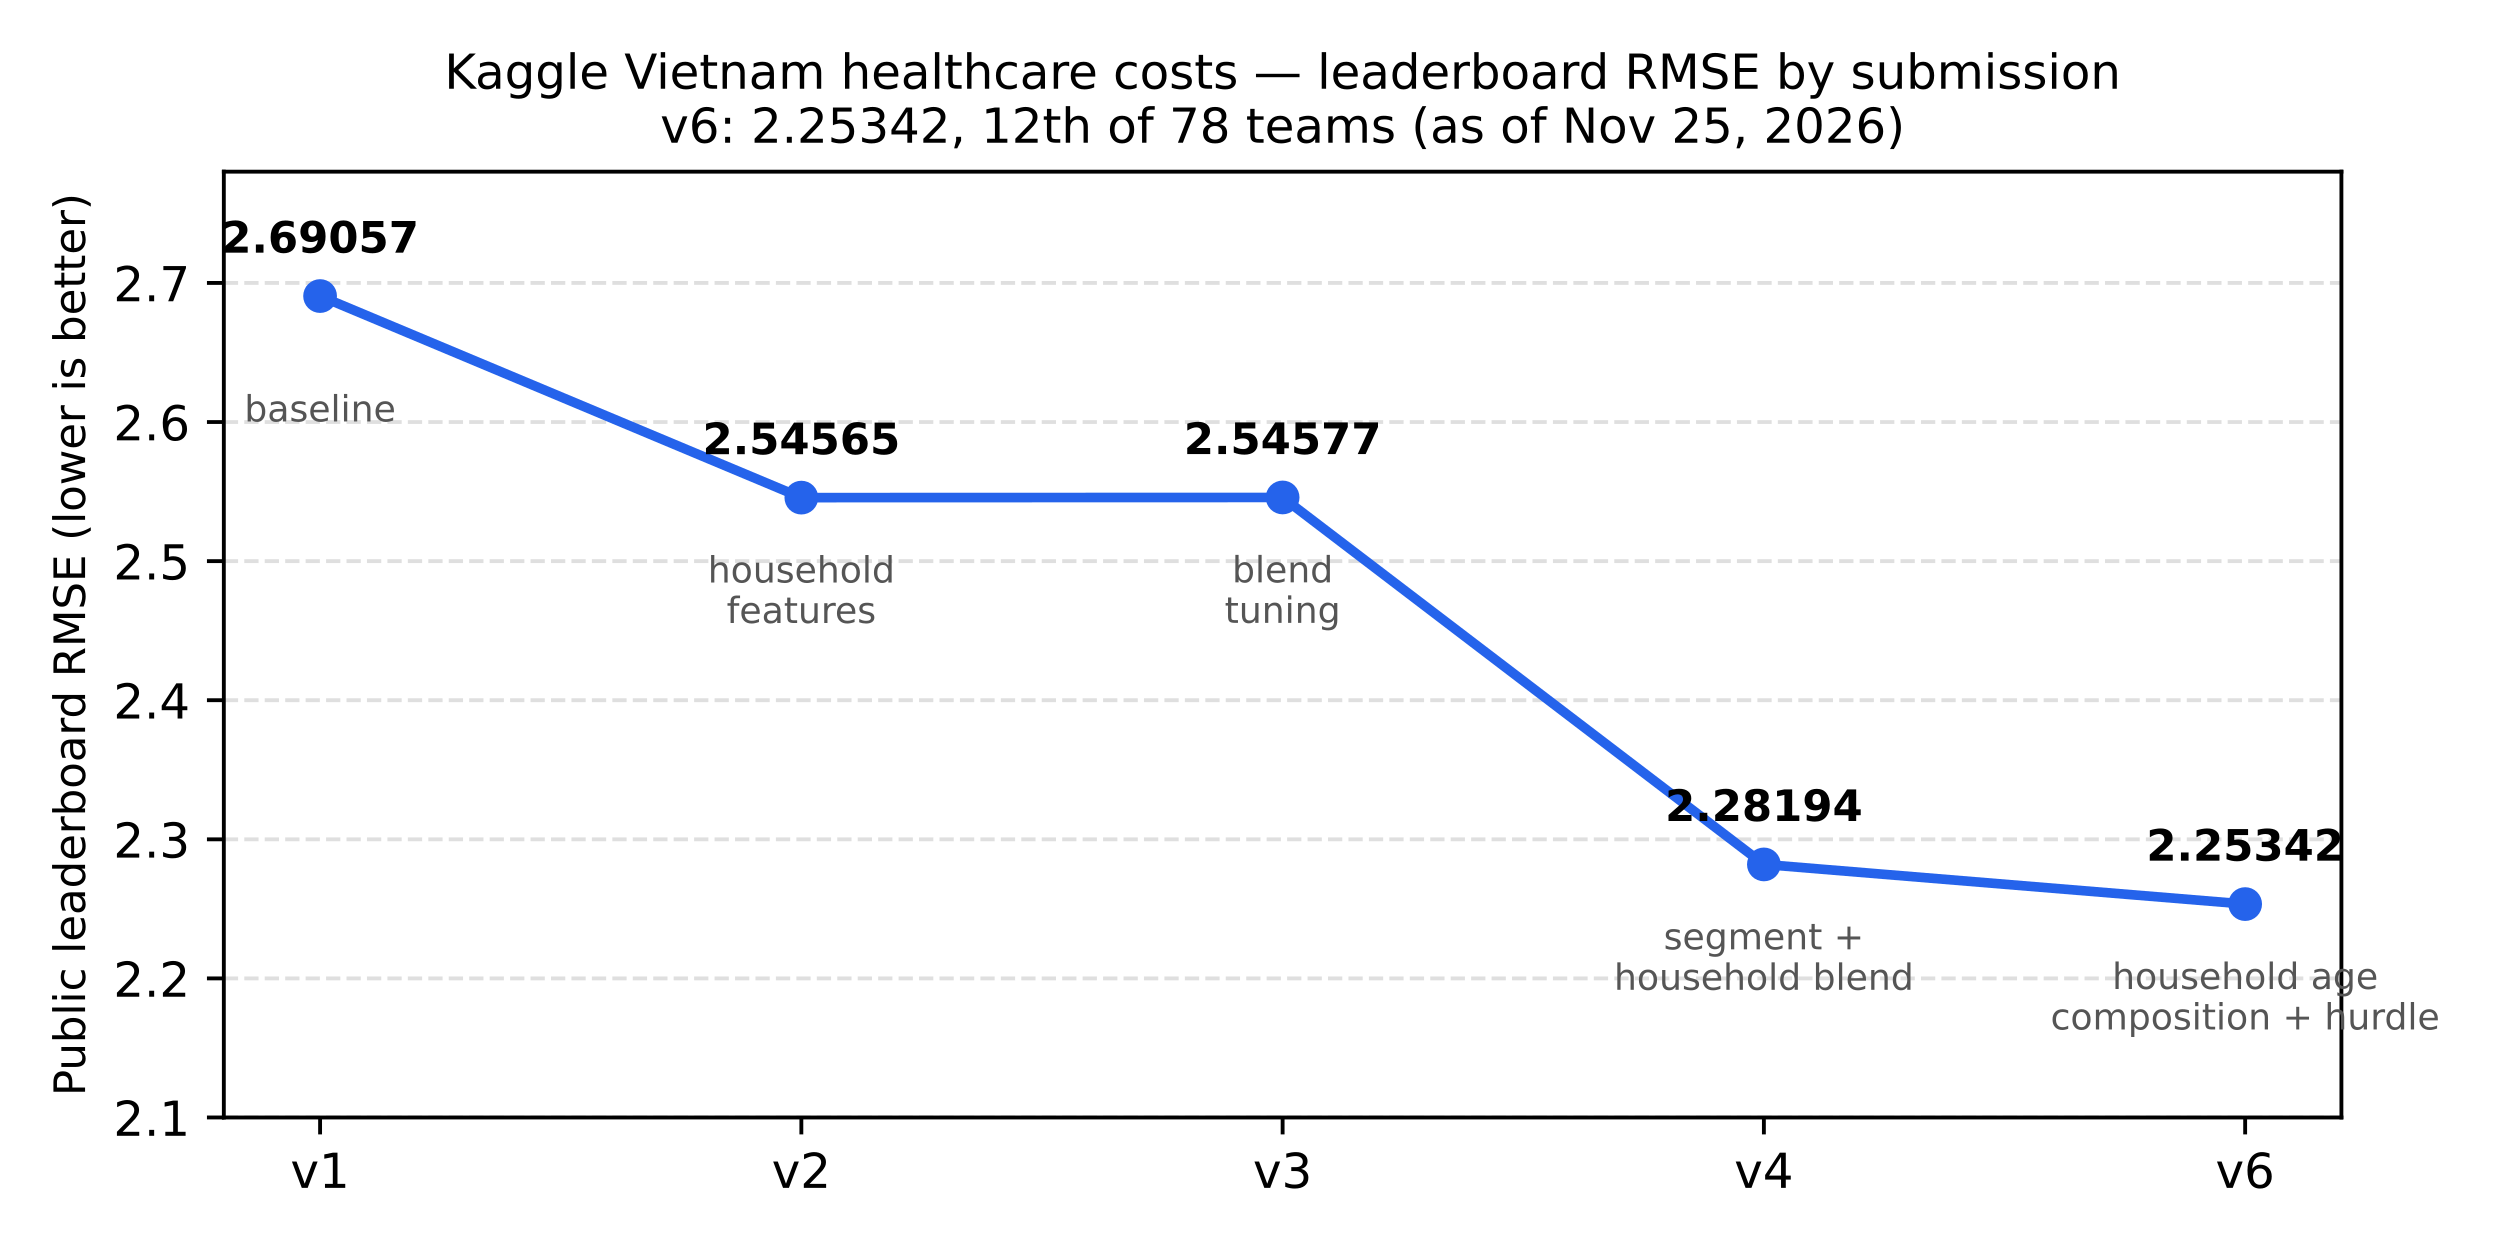
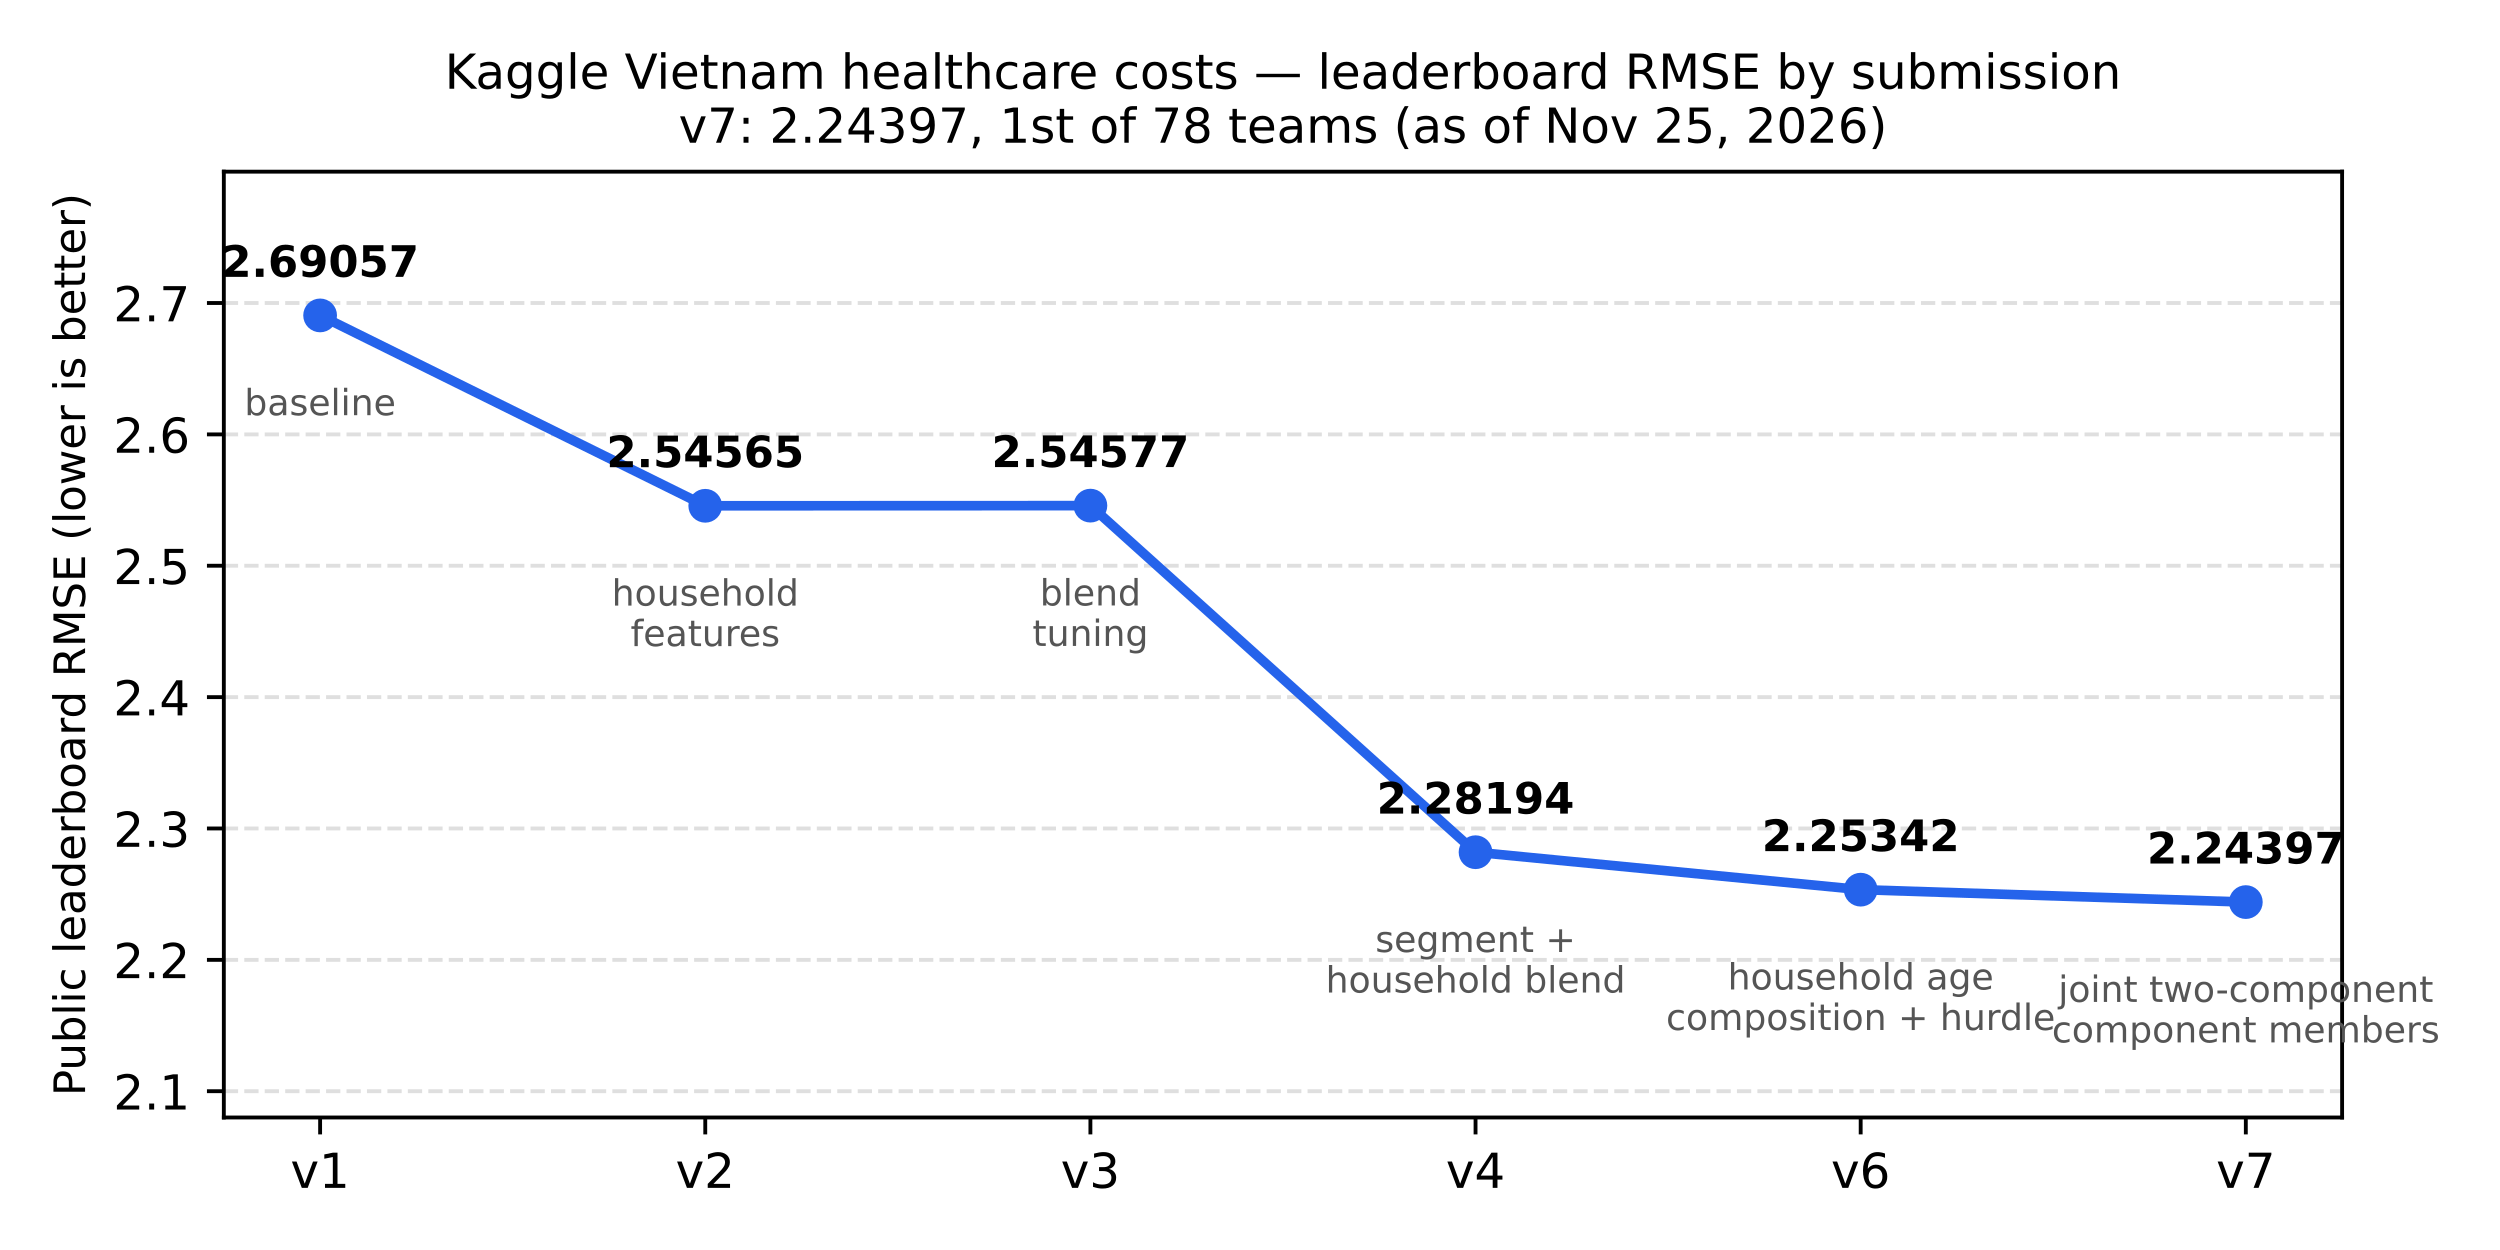
<svg xmlns="http://www.w3.org/2000/svg" xmlns:xlink="http://www.w3.org/1999/xlink" width="518.4pt" height="259.2pt" viewBox="0 0 518.4 259.2" version="1.1">
  <defs>
    <style type="text/css">*{stroke-linejoin: round; stroke-linecap: butt}</style>
  </defs>
  <g id="figure_1">
    <g id="patch_1">
      <path d="M 0 259.2  L 518.4 259.2  L 518.4 0  L 0 0  z " style="fill: #ffffff" />
    </g>
    <g id="axes_1">
      <g id="patch_2">
-         <path d="M 46.413 231.722  L 485.514 231.722  L 485.514 35.596  L 46.413 35.596  z " style="fill: #ffffff" />
+         <path d="M 46.413 231.722  L 485.659 231.722  L 485.659 35.596  L 46.413 35.596  z " style="fill: #ffffff" />
      </g>
      <g id="matplotlib.axis_1">
        <g id="xtick_1">
          <g id="line2d_1">
            <defs>
-               <path id="ma51d90de8d" d="M 0 0  L 0 3.5  " style="stroke: #000000; stroke-width: 0.8" />
+               <path id="m11403d16fb" d="M 0 0  L 0 3.5  " style="stroke: #000000; stroke-width: 0.8" />
            </defs>
            <g>
-               <use xlink:href="#ma51d90de8d" x="66.373" y="231.722" style="stroke: #000000; stroke-width: 0.8" />
+               <use xlink:href="#m11403d16fb" x="66.379" y="231.722" style="stroke: #000000; stroke-width: 0.8" />
            </g>
          </g>
          <g id="text_1">
-             <text style="font: 10px 'DejaVu Sans', 'Bitstream Vera Sans', 'Computer Modern Sans Serif', 'Lucida Grande', 'Verdana', 'Geneva', 'Lucid', 'Arial', 'Helvetica', 'Avant Garde', sans-serif; text-anchor: middle" x="66.373" y="246.32" transform="rotate(-0 66.37256 246.3203)">v1</text>
+             <text style="font: 10px 'DejaVu Sans', 'Bitstream Vera Sans', 'Computer Modern Sans Serif', 'Lucida Grande', 'Verdana', 'Geneva', 'Lucid', 'Arial', 'Helvetica', 'Avant Garde', sans-serif; text-anchor: middle" x="66.379" y="246.32" transform="rotate(-0 66.37914 246.3203)">v1</text>
          </g>
        </g>
        <g id="xtick_2">
          <g id="line2d_2">
            <g>
-               <use xlink:href="#ma51d90de8d" x="166.168" y="231.722" style="stroke: #000000; stroke-width: 0.8" />
+               <use xlink:href="#m11403d16fb" x="146.242" y="231.722" style="stroke: #000000; stroke-width: 0.8" />
            </g>
          </g>
          <g id="text_2">
-             <text style="font: 10px 'DejaVu Sans', 'Bitstream Vera Sans', 'Computer Modern Sans Serif', 'Lucida Grande', 'Verdana', 'Geneva', 'Lucid', 'Arial', 'Helvetica', 'Avant Garde', sans-serif; text-anchor: middle" x="166.168" y="246.32" transform="rotate(-0 166.1682 246.3203)">v2</text>
+             <text style="font: 10px 'DejaVu Sans', 'Bitstream Vera Sans', 'Computer Modern Sans Serif', 'Lucida Grande', 'Verdana', 'Geneva', 'Lucid', 'Arial', 'Helvetica', 'Avant Garde', sans-serif; text-anchor: middle" x="146.242" y="246.32" transform="rotate(-0 146.2419 246.3203)">v2</text>
          </g>
        </g>
        <g id="xtick_3">
          <g id="line2d_3">
            <g>
-               <use xlink:href="#ma51d90de8d" x="265.964" y="231.722" style="stroke: #000000; stroke-width: 0.8" />
+               <use xlink:href="#m11403d16fb" x="226.105" y="231.722" style="stroke: #000000; stroke-width: 0.8" />
            </g>
          </g>
          <g id="text_3">
-             <text style="font: 10px 'DejaVu Sans', 'Bitstream Vera Sans', 'Computer Modern Sans Serif', 'Lucida Grande', 'Verdana', 'Geneva', 'Lucid', 'Arial', 'Helvetica', 'Avant Garde', sans-serif; text-anchor: middle" x="265.964" y="246.32" transform="rotate(-0 265.9638 246.3203)">v3</text>
+             <text style="font: 10px 'DejaVu Sans', 'Bitstream Vera Sans', 'Computer Modern Sans Serif', 'Lucida Grande', 'Verdana', 'Geneva', 'Lucid', 'Arial', 'Helvetica', 'Avant Garde', sans-serif; text-anchor: middle" x="226.105" y="246.32" transform="rotate(-0 226.1048 246.3203)">v3</text>
          </g>
        </g>
        <g id="xtick_4">
          <g id="line2d_4">
            <g>
-               <use xlink:href="#ma51d90de8d" x="365.759" y="231.722" style="stroke: #000000; stroke-width: 0.8" />
+               <use xlink:href="#m11403d16fb" x="305.968" y="231.722" style="stroke: #000000; stroke-width: 0.8" />
            </g>
          </g>
          <g id="text_4">
-             <text style="font: 10px 'DejaVu Sans', 'Bitstream Vera Sans', 'Computer Modern Sans Serif', 'Lucida Grande', 'Verdana', 'Geneva', 'Lucid', 'Arial', 'Helvetica', 'Avant Garde', sans-serif; text-anchor: middle" x="365.759" y="246.32" transform="rotate(-0 365.7594 246.3203)">v4</text>
+             <text style="font: 10px 'DejaVu Sans', 'Bitstream Vera Sans', 'Computer Modern Sans Serif', 'Lucida Grande', 'Verdana', 'Geneva', 'Lucid', 'Arial', 'Helvetica', 'Avant Garde', sans-serif; text-anchor: middle" x="305.968" y="246.32" transform="rotate(-0 305.9676 246.3203)">v4</text>
          </g>
        </g>
        <g id="xtick_5">
          <g id="line2d_5">
            <g>
-               <use xlink:href="#ma51d90de8d" x="465.555" y="231.722" style="stroke: #000000; stroke-width: 0.8" />
+               <use xlink:href="#m11403d16fb" x="385.83" y="231.722" style="stroke: #000000; stroke-width: 0.8" />
            </g>
          </g>
          <g id="text_5">
-             <text style="font: 10px 'DejaVu Sans', 'Bitstream Vera Sans', 'Computer Modern Sans Serif', 'Lucida Grande', 'Verdana', 'Geneva', 'Lucid', 'Arial', 'Helvetica', 'Avant Garde', sans-serif; text-anchor: middle" x="465.555" y="246.32" transform="rotate(-0 465.555 246.3203)">v6</text>
+             <text style="font: 10px 'DejaVu Sans', 'Bitstream Vera Sans', 'Computer Modern Sans Serif', 'Lucida Grande', 'Verdana', 'Geneva', 'Lucid', 'Arial', 'Helvetica', 'Avant Garde', sans-serif; text-anchor: middle" x="385.83" y="246.32" transform="rotate(-0 385.8304 246.3203)">v6</text>
+           </g>
+         </g>
+         <g id="xtick_6">
+           <g id="line2d_6">
+             <g>
+               <use xlink:href="#m11403d16fb" x="465.693" y="231.722" style="stroke: #000000; stroke-width: 0.8" />
+             </g>
+           </g>
+           <g id="text_6">
+             <text style="font: 10px 'DejaVu Sans', 'Bitstream Vera Sans', 'Computer Modern Sans Serif', 'Lucida Grande', 'Verdana', 'Geneva', 'Lucid', 'Arial', 'Helvetica', 'Avant Garde', sans-serif; text-anchor: middle" x="465.693" y="246.32" transform="rotate(-0 465.6932 246.3203)">v7</text>
          </g>
        </g>
      </g>
      <g id="matplotlib.axis_2">
        <g id="ytick_1">
-           <g id="line2d_6">
-             <path d="M 46.413 231.722  L 485.514 231.722  " clip-path="url(#pfcbd9072e4)" style="fill: none; stroke-dasharray: 2.96,1.28; stroke-dashoffset: 0; stroke: #b0b0b0; stroke-opacity: 0.4; stroke-width: 0.8" />
-           </g>
          <g id="line2d_7">
+             <path d="M 46.413 226.274  L 485.659 226.274  " clip-path="url(#p39f9c81899)" style="fill: none; stroke-dasharray: 2.96,1.28; stroke-dashoffset: 0; stroke: #b0b0b0; stroke-opacity: 0.4; stroke-width: 0.8" />
+           </g>
+           <g id="line2d_8">
            <defs>
-               <path id="m46ed106a29" d="M 0 0  L -3.5 0  " style="stroke: #000000; stroke-width: 0.8" />
+               <path id="m8519c2240b" d="M 0 0  L -3.5 0  " style="stroke: #000000; stroke-width: 0.8" />
            </defs>
            <g>
-               <use xlink:href="#m46ed106a29" x="46.413" y="231.722" style="stroke: #000000; stroke-width: 0.8" />
-             </g>
-           </g>
-           <g id="text_6">
-             <text style="font: 10px 'DejaVu Sans', 'Bitstream Vera Sans', 'Computer Modern Sans Serif', 'Lucida Grande', 'Verdana', 'Geneva', 'Lucid', 'Arial', 'Helvetica', 'Avant Garde', sans-serif; text-anchor: end" x="39.413" y="235.521" transform="rotate(-0 39.41344 235.5211)">2.1</text>
+               <use xlink:href="#m8519c2240b" x="46.413" y="226.274" style="stroke: #000000; stroke-width: 0.8" />
+             </g>
+           </g>
+           <g id="text_7">
+             <text style="font: 10px 'DejaVu Sans', 'Bitstream Vera Sans', 'Computer Modern Sans Serif', 'Lucida Grande', 'Verdana', 'Geneva', 'Lucid', 'Arial', 'Helvetica', 'Avant Garde', sans-serif; text-anchor: end" x="39.413" y="230.073" transform="rotate(-0 39.41344 230.0732)">2.1</text>
          </g>
        </g>
        <g id="ytick_2">
-           <g id="line2d_8">
-             <path d="M 46.413 202.88  L 485.514 202.88  " clip-path="url(#pfcbd9072e4)" style="fill: none; stroke-dasharray: 2.96,1.28; stroke-dashoffset: 0; stroke: #b0b0b0; stroke-opacity: 0.4; stroke-width: 0.8" />
-           </g>
          <g id="line2d_9">
-             <g>
-               <use xlink:href="#m46ed106a29" x="46.413" y="202.88" style="stroke: #000000; stroke-width: 0.8" />
-             </g>
-           </g>
-           <g id="text_7">
-             <text style="font: 10px 'DejaVu Sans', 'Bitstream Vera Sans', 'Computer Modern Sans Serif', 'Lucida Grande', 'Verdana', 'Geneva', 'Lucid', 'Arial', 'Helvetica', 'Avant Garde', sans-serif; text-anchor: end" x="39.413" y="206.679" transform="rotate(-0 39.41344 206.6791)">2.2</text>
+             <path d="M 46.413 199.034  L 485.659 199.034  " clip-path="url(#p39f9c81899)" style="fill: none; stroke-dasharray: 2.96,1.28; stroke-dashoffset: 0; stroke: #b0b0b0; stroke-opacity: 0.4; stroke-width: 0.8" />
+           </g>
+           <g id="line2d_10">
+             <g>
+               <use xlink:href="#m8519c2240b" x="46.413" y="199.034" style="stroke: #000000; stroke-width: 0.8" />
+             </g>
+           </g>
+           <g id="text_8">
+             <text style="font: 10px 'DejaVu Sans', 'Bitstream Vera Sans', 'Computer Modern Sans Serif', 'Lucida Grande', 'Verdana', 'Geneva', 'Lucid', 'Arial', 'Helvetica', 'Avant Garde', sans-serif; text-anchor: end" x="39.413" y="202.833" transform="rotate(-0 39.41344 202.8335)">2.2</text>
          </g>
        </g>
        <g id="ytick_3">
-           <g id="line2d_10">
-             <path d="M 46.413 174.038  L 485.514 174.038  " clip-path="url(#pfcbd9072e4)" style="fill: none; stroke-dasharray: 2.96,1.28; stroke-dashoffset: 0; stroke: #b0b0b0; stroke-opacity: 0.4; stroke-width: 0.8" />
-           </g>
          <g id="line2d_11">
-             <g>
-               <use xlink:href="#m46ed106a29" x="46.413" y="174.038" style="stroke: #000000; stroke-width: 0.8" />
-             </g>
-           </g>
-           <g id="text_8">
-             <text style="font: 10px 'DejaVu Sans', 'Bitstream Vera Sans', 'Computer Modern Sans Serif', 'Lucida Grande', 'Verdana', 'Geneva', 'Lucid', 'Arial', 'Helvetica', 'Avant Garde', sans-serif; text-anchor: end" x="39.413" y="177.837" transform="rotate(-0 39.41344 177.8371)">2.3</text>
+             <path d="M 46.413 171.795  L 485.659 171.795  " clip-path="url(#p39f9c81899)" style="fill: none; stroke-dasharray: 2.96,1.28; stroke-dashoffset: 0; stroke: #b0b0b0; stroke-opacity: 0.4; stroke-width: 0.8" />
+           </g>
+           <g id="line2d_12">
+             <g>
+               <use xlink:href="#m8519c2240b" x="46.413" y="171.795" style="stroke: #000000; stroke-width: 0.8" />
+             </g>
+           </g>
+           <g id="text_9">
+             <text style="font: 10px 'DejaVu Sans', 'Bitstream Vera Sans', 'Computer Modern Sans Serif', 'Lucida Grande', 'Verdana', 'Geneva', 'Lucid', 'Arial', 'Helvetica', 'Avant Garde', sans-serif; text-anchor: end" x="39.413" y="175.594" transform="rotate(-0 39.41344 175.5938)">2.3</text>
          </g>
        </g>
        <g id="ytick_4">
-           <g id="line2d_12">
-             <path d="M 46.413 145.196  L 485.514 145.196  " clip-path="url(#pfcbd9072e4)" style="fill: none; stroke-dasharray: 2.96,1.28; stroke-dashoffset: 0; stroke: #b0b0b0; stroke-opacity: 0.4; stroke-width: 0.8" />
-           </g>
          <g id="line2d_13">
-             <g>
-               <use xlink:href="#m46ed106a29" x="46.413" y="145.196" style="stroke: #000000; stroke-width: 0.8" />
-             </g>
-           </g>
-           <g id="text_9">
-             <text style="font: 10px 'DejaVu Sans', 'Bitstream Vera Sans', 'Computer Modern Sans Serif', 'Lucida Grande', 'Verdana', 'Geneva', 'Lucid', 'Arial', 'Helvetica', 'Avant Garde', sans-serif; text-anchor: end" x="39.413" y="148.995" transform="rotate(-0 39.41344 148.9951)">2.4</text>
+             <path d="M 46.413 144.555  L 485.659 144.555  " clip-path="url(#p39f9c81899)" style="fill: none; stroke-dasharray: 2.96,1.28; stroke-dashoffset: 0; stroke: #b0b0b0; stroke-opacity: 0.4; stroke-width: 0.8" />
+           </g>
+           <g id="line2d_14">
+             <g>
+               <use xlink:href="#m8519c2240b" x="46.413" y="144.555" style="stroke: #000000; stroke-width: 0.8" />
+             </g>
+           </g>
+           <g id="text_10">
+             <text style="font: 10px 'DejaVu Sans', 'Bitstream Vera Sans', 'Computer Modern Sans Serif', 'Lucida Grande', 'Verdana', 'Geneva', 'Lucid', 'Arial', 'Helvetica', 'Avant Garde', sans-serif; text-anchor: end" x="39.413" y="148.354" transform="rotate(-0 39.41344 148.3541)">2.4</text>
          </g>
        </g>
        <g id="ytick_5">
-           <g id="line2d_14">
-             <path d="M 46.413 116.354  L 485.514 116.354  " clip-path="url(#pfcbd9072e4)" style="fill: none; stroke-dasharray: 2.96,1.28; stroke-dashoffset: 0; stroke: #b0b0b0; stroke-opacity: 0.4; stroke-width: 0.8" />
-           </g>
          <g id="line2d_15">
-             <g>
-               <use xlink:href="#m46ed106a29" x="46.413" y="116.354" style="stroke: #000000; stroke-width: 0.8" />
-             </g>
-           </g>
-           <g id="text_10">
-             <text style="font: 10px 'DejaVu Sans', 'Bitstream Vera Sans', 'Computer Modern Sans Serif', 'Lucida Grande', 'Verdana', 'Geneva', 'Lucid', 'Arial', 'Helvetica', 'Avant Garde', sans-serif; text-anchor: end" x="39.413" y="120.153" transform="rotate(-0 39.41344 120.1531)">2.5</text>
+             <path d="M 46.413 117.315  L 485.659 117.315  " clip-path="url(#p39f9c81899)" style="fill: none; stroke-dasharray: 2.96,1.28; stroke-dashoffset: 0; stroke: #b0b0b0; stroke-opacity: 0.4; stroke-width: 0.8" />
+           </g>
+           <g id="line2d_16">
+             <g>
+               <use xlink:href="#m8519c2240b" x="46.413" y="117.315" style="stroke: #000000; stroke-width: 0.8" />
+             </g>
+           </g>
+           <g id="text_11">
+             <text style="font: 10px 'DejaVu Sans', 'Bitstream Vera Sans', 'Computer Modern Sans Serif', 'Lucida Grande', 'Verdana', 'Geneva', 'Lucid', 'Arial', 'Helvetica', 'Avant Garde', sans-serif; text-anchor: end" x="39.413" y="121.114" transform="rotate(-0 39.41344 121.1145)">2.5</text>
          </g>
        </g>
        <g id="ytick_6">
-           <g id="line2d_16">
-             <path d="M 46.413 87.512  L 485.514 87.512  " clip-path="url(#pfcbd9072e4)" style="fill: none; stroke-dasharray: 2.96,1.28; stroke-dashoffset: 0; stroke: #b0b0b0; stroke-opacity: 0.4; stroke-width: 0.8" />
-           </g>
          <g id="line2d_17">
-             <g>
-               <use xlink:href="#m46ed106a29" x="46.413" y="87.512" style="stroke: #000000; stroke-width: 0.8" />
-             </g>
-           </g>
-           <g id="text_11">
-             <text style="font: 10px 'DejaVu Sans', 'Bitstream Vera Sans', 'Computer Modern Sans Serif', 'Lucida Grande', 'Verdana', 'Geneva', 'Lucid', 'Arial', 'Helvetica', 'Avant Garde', sans-serif; text-anchor: end" x="39.413" y="91.311" transform="rotate(-0 39.41344 91.31108)">2.6</text>
+             <path d="M 46.413 90.076  L 485.659 90.076  " clip-path="url(#p39f9c81899)" style="fill: none; stroke-dasharray: 2.96,1.28; stroke-dashoffset: 0; stroke: #b0b0b0; stroke-opacity: 0.4; stroke-width: 0.8" />
+           </g>
+           <g id="line2d_18">
+             <g>
+               <use xlink:href="#m8519c2240b" x="46.413" y="90.076" style="stroke: #000000; stroke-width: 0.8" />
+             </g>
+           </g>
+           <g id="text_12">
+             <text style="font: 10px 'DejaVu Sans', 'Bitstream Vera Sans', 'Computer Modern Sans Serif', 'Lucida Grande', 'Verdana', 'Geneva', 'Lucid', 'Arial', 'Helvetica', 'Avant Garde', sans-serif; text-anchor: end" x="39.413" y="93.875" transform="rotate(-0 39.41344 93.87481)">2.6</text>
          </g>
        </g>
        <g id="ytick_7">
-           <g id="line2d_18">
-             <path d="M 46.413 58.67  L 485.514 58.67  " clip-path="url(#pfcbd9072e4)" style="fill: none; stroke-dasharray: 2.96,1.28; stroke-dashoffset: 0; stroke: #b0b0b0; stroke-opacity: 0.4; stroke-width: 0.8" />
-           </g>
          <g id="line2d_19">
-             <g>
-               <use xlink:href="#m46ed106a29" x="46.413" y="58.67" style="stroke: #000000; stroke-width: 0.8" />
-             </g>
-           </g>
-           <g id="text_12">
-             <text style="font: 10px 'DejaVu Sans', 'Bitstream Vera Sans', 'Computer Modern Sans Serif', 'Lucida Grande', 'Verdana', 'Geneva', 'Lucid', 'Arial', 'Helvetica', 'Avant Garde', sans-serif; text-anchor: end" x="39.413" y="62.469" transform="rotate(-0 39.41344 62.46907)">2.7</text>
-           </g>
-         </g>
-         <g id="text_13">
+             <path d="M 46.413 62.836  L 485.659 62.836  " clip-path="url(#p39f9c81899)" style="fill: none; stroke-dasharray: 2.96,1.28; stroke-dashoffset: 0; stroke: #b0b0b0; stroke-opacity: 0.4; stroke-width: 0.8" />
+           </g>
+           <g id="line2d_20">
+             <g>
+               <use xlink:href="#m8519c2240b" x="46.413" y="62.836" style="stroke: #000000; stroke-width: 0.8" />
+             </g>
+           </g>
+           <g id="text_13">
+             <text style="font: 10px 'DejaVu Sans', 'Bitstream Vera Sans', 'Computer Modern Sans Serif', 'Lucida Grande', 'Verdana', 'Geneva', 'Lucid', 'Arial', 'Helvetica', 'Avant Garde', sans-serif; text-anchor: end" x="39.413" y="66.635" transform="rotate(-0 39.41344 66.63514)">2.7</text>
+           </g>
+         </g>
+         <g id="text_14">
          <text style="font: 9px 'DejaVu Sans', 'Bitstream Vera Sans', 'Computer Modern Sans Serif', 'Lucida Grande', 'Verdana', 'Geneva', 'Lucid', 'Arial', 'Helvetica', 'Avant Garde', sans-serif; text-anchor: middle" x="17.639" y="133.659" transform="rotate(-90 17.63859 133.6591)">Public leaderboard RMSE (lower is better)</text>
        </g>
      </g>
-       <g id="line2d_20">
-         <path d="M 66.373 61.39  L 166.168 103.187  L 265.964 103.153  L 365.759 179.247  L 465.555 187.472  " clip-path="url(#pfcbd9072e4)" style="fill: none; stroke: #2563eb; stroke-width: 2; stroke-linecap: square" />
+       <g id="line2d_21">
+         <path d="M 66.379 65.405  L 146.242 104.88  L 226.105 104.848  L 305.968 176.714  L 385.83 184.483  L 465.693 187.057  " clip-path="url(#p39f9c81899)" style="fill: none; stroke: #2563eb; stroke-width: 2; stroke-linecap: square" />
        <defs>
-           <path id="m54ab5b4bd9" d="M 0 3  C 0.796 3 1.559 2.684 2.121 2.121  C 2.684 1.559 3 0.796 3 0  C 3 -0.796 2.684 -1.559 2.121 -2.121  C 1.559 -2.684 0.796 -3 0 -3  C -0.796 -3 -1.559 -2.684 -2.121 -2.121  C -2.684 -1.559 -3 -0.796 -3 0  C -3 0.796 -2.684 1.559 -2.121 2.121  C -1.559 2.684 -0.796 3 0 3  z " style="stroke: #2563eb" />
+           <path id="m4b4860f5ac" d="M 0 3  C 0.796 3 1.559 2.684 2.121 2.121  C 2.684 1.559 3 0.796 3 0  C 3 -0.796 2.684 -1.559 2.121 -2.121  C 1.559 -2.684 0.796 -3 0 -3  C -0.796 -3 -1.559 -2.684 -2.121 -2.121  C -2.684 -1.559 -3 -0.796 -3 0  C -3 0.796 -2.684 1.559 -2.121 2.121  C -1.559 2.684 -0.796 3 0 3  z " style="stroke: #2563eb" />
        </defs>
-         <g clip-path="url(#pfcbd9072e4)">
-           <use xlink:href="#m54ab5b4bd9" x="66.373" y="61.39" style="fill: #2563eb; stroke: #2563eb" />
-           <use xlink:href="#m54ab5b4bd9" x="166.168" y="103.187" style="fill: #2563eb; stroke: #2563eb" />
-           <use xlink:href="#m54ab5b4bd9" x="265.964" y="103.153" style="fill: #2563eb; stroke: #2563eb" />
-           <use xlink:href="#m54ab5b4bd9" x="365.759" y="179.247" style="fill: #2563eb; stroke: #2563eb" />
-           <use xlink:href="#m54ab5b4bd9" x="465.555" y="187.472" style="fill: #2563eb; stroke: #2563eb" />
+         <g clip-path="url(#p39f9c81899)">
+           <use xlink:href="#m4b4860f5ac" x="66.379" y="65.405" style="fill: #2563eb; stroke: #2563eb" />
+           <use xlink:href="#m4b4860f5ac" x="146.242" y="104.88" style="fill: #2563eb; stroke: #2563eb" />
+           <use xlink:href="#m4b4860f5ac" x="226.105" y="104.848" style="fill: #2563eb; stroke: #2563eb" />
+           <use xlink:href="#m4b4860f5ac" x="305.968" y="176.714" style="fill: #2563eb; stroke: #2563eb" />
+           <use xlink:href="#m4b4860f5ac" x="385.83" y="184.483" style="fill: #2563eb; stroke: #2563eb" />
+           <use xlink:href="#m4b4860f5ac" x="465.693" y="187.057" style="fill: #2563eb; stroke: #2563eb" />
        </g>
      </g>
      <g id="patch_3">
        <path d="M 46.413 231.722  L 46.413 35.596  " style="fill: none; stroke: #000000; stroke-width: 0.8; stroke-linejoin: miter; stroke-linecap: square" />
      </g>
      <g id="patch_4">
-         <path d="M 485.514 231.722  L 485.514 35.596  " style="fill: none; stroke: #000000; stroke-width: 0.8; stroke-linejoin: miter; stroke-linecap: square" />
+         <path d="M 485.659 231.722  L 485.659 35.596  " style="fill: none; stroke: #000000; stroke-width: 0.8; stroke-linejoin: miter; stroke-linecap: square" />
      </g>
      <g id="patch_5">
-         <path d="M 46.413 231.722  L 485.514 231.722  " style="fill: none; stroke: #000000; stroke-width: 0.8; stroke-linejoin: miter; stroke-linecap: square" />
+         <path d="M 46.413 231.722  L 485.659 231.722  " style="fill: none; stroke: #000000; stroke-width: 0.8; stroke-linejoin: miter; stroke-linecap: square" />
      </g>
      <g id="patch_6">
-         <path d="M 46.413 35.596  L 485.514 35.596  " style="fill: none; stroke: #000000; stroke-width: 0.8; stroke-linejoin: miter; stroke-linecap: square" />
-       </g>
-       <g id="text_14">
-         <text style="font: 700 9px 'DejaVu Sans', 'Bitstream Vera Sans', 'Computer Modern Sans Serif', 'Lucida Grande', 'Verdana', 'Geneva', 'Lucid', 'Arial', 'Helvetica', 'Avant Garde', sans-serif; text-anchor: middle" x="66.373" y="52.39" transform="rotate(-0 66.37256 52.38965)">2.69057</text>
+         <path d="M 46.413 35.596  L 485.659 35.596  " style="fill: none; stroke: #000000; stroke-width: 0.8; stroke-linejoin: miter; stroke-linecap: square" />
      </g>
      <g id="text_15">
-         <text style="fill: #555555; font: 7.5px 'DejaVu Sans', 'Bitstream Vera Sans', 'Computer Modern Sans Serif', 'Lucida Grande', 'Verdana', 'Geneva', 'Lucid', 'Arial', 'Helvetica', 'Avant Garde', sans-serif; text-anchor: middle" x="66.373" y="87.39" transform="rotate(-0 66.37256 87.38965)">baseline</text>
+         <text style="font: 700 9px 'DejaVu Sans', 'Bitstream Vera Sans', 'Computer Modern Sans Serif', 'Lucida Grande', 'Verdana', 'Geneva', 'Lucid', 'Arial', 'Helvetica', 'Avant Garde', sans-serif; text-anchor: middle" x="66.379" y="57.405" transform="rotate(-0 66.37914 57.40462)">2.69057</text>
      </g>
      <g id="text_16">
-         <text style="font: 700 9px 'DejaVu Sans', 'Bitstream Vera Sans', 'Computer Modern Sans Serif', 'Lucida Grande', 'Verdana', 'Geneva', 'Lucid', 'Arial', 'Helvetica', 'Avant Garde', sans-serif; text-anchor: middle" x="166.168" y="94.187" transform="rotate(-0 166.1682 94.18749)">2.54565</text>
+         <text style="fill: #555555; font: 7.5px 'DejaVu Sans', 'Bitstream Vera Sans', 'Computer Modern Sans Serif', 'Lucida Grande', 'Verdana', 'Geneva', 'Lucid', 'Arial', 'Helvetica', 'Avant Garde', sans-serif; text-anchor: middle" x="66.379" y="86.103" transform="rotate(-0 66.37914 86.10345)">baseline</text>
      </g>
      <g id="text_17">
-         <text style="fill: #555555; font: 7.5px 'DejaVu Sans', 'Bitstream Vera Sans', 'Computer Modern Sans Serif', 'Lucida Grande', 'Verdana', 'Geneva', 'Lucid', 'Arial', 'Helvetica', 'Avant Garde', sans-serif" transform="translate(146.766 120.7891)">household</text>
-         <text style="fill: #555555; font: 7.5px 'DejaVu Sans', 'Bitstream Vera Sans', 'Computer Modern Sans Serif', 'Lucida Grande', 'Verdana', 'Geneva', 'Lucid', 'Arial', 'Helvetica', 'Avant Garde', sans-serif" transform="translate(150.6778 129.1875)">features</text>
+         <text style="font: 700 9px 'DejaVu Sans', 'Bitstream Vera Sans', 'Computer Modern Sans Serif', 'Lucida Grande', 'Verdana', 'Geneva', 'Lucid', 'Arial', 'Helvetica', 'Avant Garde', sans-serif; text-anchor: middle" x="146.242" y="96.88" transform="rotate(-0 146.2419 96.88035)">2.54565</text>
      </g>
      <g id="text_18">
-         <text style="font: 700 9px 'DejaVu Sans', 'Bitstream Vera Sans', 'Computer Modern Sans Serif', 'Lucida Grande', 'Verdana', 'Geneva', 'Lucid', 'Arial', 'Helvetica', 'Avant Garde', sans-serif; text-anchor: middle" x="265.964" y="94.153" transform="rotate(-0 265.9638 94.15287)">2.54577</text>
+         <text style="fill: #555555; font: 7.5px 'DejaVu Sans', 'Bitstream Vera Sans', 'Computer Modern Sans Serif', 'Lucida Grande', 'Verdana', 'Geneva', 'Lucid', 'Arial', 'Helvetica', 'Avant Garde', sans-serif" transform="translate(126.8398 125.5792)">household</text>
+         <text style="fill: #555555; font: 7.5px 'DejaVu Sans', 'Bitstream Vera Sans', 'Computer Modern Sans Serif', 'Lucida Grande', 'Verdana', 'Geneva', 'Lucid', 'Arial', 'Helvetica', 'Avant Garde', sans-serif" transform="translate(130.7515 133.9775)">features</text>
      </g>
      <g id="text_19">
-         <text style="fill: #555555; font: 7.5px 'DejaVu Sans', 'Bitstream Vera Sans', 'Computer Modern Sans Serif', 'Lucida Grande', 'Verdana', 'Geneva', 'Lucid', 'Arial', 'Helvetica', 'Avant Garde', sans-serif" transform="translate(255.4767 120.7545)">blend</text>
-         <text style="fill: #555555; font: 7.5px 'DejaVu Sans', 'Bitstream Vera Sans', 'Computer Modern Sans Serif', 'Lucida Grande', 'Verdana', 'Geneva', 'Lucid', 'Arial', 'Helvetica', 'Avant Garde', sans-serif" transform="translate(253.9415 129.1529)">tuning</text>
+         <text style="font: 700 9px 'DejaVu Sans', 'Bitstream Vera Sans', 'Computer Modern Sans Serif', 'Lucida Grande', 'Verdana', 'Geneva', 'Lucid', 'Arial', 'Helvetica', 'Avant Garde', sans-serif; text-anchor: middle" x="226.105" y="96.848" transform="rotate(-0 226.1048 96.84766)">2.54577</text>
      </g>
      <g id="text_20">
-         <text style="font: 700 9px 'DejaVu Sans', 'Bitstream Vera Sans', 'Computer Modern Sans Serif', 'Lucida Grande', 'Verdana', 'Geneva', 'Lucid', 'Arial', 'Helvetica', 'Avant Garde', sans-serif; text-anchor: middle" x="365.759" y="170.247" transform="rotate(-0 365.7594 170.2467)">2.28194</text>
+         <text style="fill: #555555; font: 7.5px 'DejaVu Sans', 'Bitstream Vera Sans', 'Computer Modern Sans Serif', 'Lucida Grande', 'Verdana', 'Geneva', 'Lucid', 'Arial', 'Helvetica', 'Avant Garde', sans-serif" transform="translate(215.6176 125.5465)">blend</text>
+         <text style="fill: #555555; font: 7.5px 'DejaVu Sans', 'Bitstream Vera Sans', 'Computer Modern Sans Serif', 'Lucida Grande', 'Verdana', 'Geneva', 'Lucid', 'Arial', 'Helvetica', 'Avant Garde', sans-serif" transform="translate(214.0825 133.9449)">tuning</text>
      </g>
      <g id="text_21">
-         <text style="fill: #555555; font: 7.5px 'DejaVu Sans', 'Bitstream Vera Sans', 'Computer Modern Sans Serif', 'Lucida Grande', 'Verdana', 'Geneva', 'Lucid', 'Arial', 'Helvetica', 'Avant Garde', sans-serif" transform="translate(344.9768 196.8484)">segment +</text>
-         <text style="fill: #555555; font: 7.5px 'DejaVu Sans', 'Bitstream Vera Sans', 'Computer Modern Sans Serif', 'Lucida Grande', 'Verdana', 'Geneva', 'Lucid', 'Arial', 'Helvetica', 'Avant Garde', sans-serif" transform="translate(334.6784 205.2467)">household blend</text>
+         <text style="font: 700 9px 'DejaVu Sans', 'Bitstream Vera Sans', 'Computer Modern Sans Serif', 'Lucida Grande', 'Verdana', 'Geneva', 'Lucid', 'Arial', 'Helvetica', 'Avant Garde', sans-serif; text-anchor: middle" x="305.968" y="168.714" transform="rotate(-0 305.9676 168.7141)">2.28194</text>
      </g>
      <g id="text_22">
-         <text style="font: 700 9px 'DejaVu Sans', 'Bitstream Vera Sans', 'Computer Modern Sans Serif', 'Lucida Grande', 'Verdana', 'Geneva', 'Lucid', 'Arial', 'Helvetica', 'Avant Garde', sans-serif; text-anchor: middle" x="465.555" y="178.472" transform="rotate(-0 465.555 178.4725)">2.25342</text>
+         <text style="fill: #555555; font: 7.5px 'DejaVu Sans', 'Bitstream Vera Sans', 'Computer Modern Sans Serif', 'Lucida Grande', 'Verdana', 'Geneva', 'Lucid', 'Arial', 'Helvetica', 'Avant Garde', sans-serif" transform="translate(285.185 197.4129)">segment +</text>
+         <text style="fill: #555555; font: 7.5px 'DejaVu Sans', 'Bitstream Vera Sans', 'Computer Modern Sans Serif', 'Lucida Grande', 'Verdana', 'Geneva', 'Lucid', 'Arial', 'Helvetica', 'Avant Garde', sans-serif" transform="translate(274.8865 205.8113)">household blend</text>
      </g>
      <g id="text_23">
-         <text style="fill: #555555; font: 7.5px 'DejaVu Sans', 'Bitstream Vera Sans', 'Computer Modern Sans Serif', 'Lucida Grande', 'Verdana', 'Geneva', 'Lucid', 'Arial', 'Helvetica', 'Avant Garde', sans-serif" transform="translate(437.975 205.0741)">household age</text>
-         <text style="fill: #555555; font: 7.5px 'DejaVu Sans', 'Bitstream Vera Sans', 'Computer Modern Sans Serif', 'Lucida Grande', 'Verdana', 'Geneva', 'Lucid', 'Arial', 'Helvetica', 'Avant Garde', sans-serif" transform="translate(425.2074 213.4725)">composition + hurdle</text>
+         <text style="font: 700 9px 'DejaVu Sans', 'Bitstream Vera Sans', 'Computer Modern Sans Serif', 'Lucida Grande', 'Verdana', 'Geneva', 'Lucid', 'Arial', 'Helvetica', 'Avant Garde', sans-serif; text-anchor: middle" x="385.83" y="176.483" transform="rotate(-0 385.8304 176.4828)">2.25342</text>
      </g>
      <g id="text_24">
-         <text style="font: 10px 'DejaVu Sans', 'Bitstream Vera Sans', 'Computer Modern Sans Serif', 'Lucida Grande', 'Verdana', 'Geneva', 'Lucid', 'Arial', 'Helvetica', 'Avant Garde', sans-serif" transform="translate(92.14193 18.39844)">Kaggle Vietnam healthcare costs — leaderboard RMSE by submission</text>
-         <text style="font: 10px 'DejaVu Sans', 'Bitstream Vera Sans', 'Computer Modern Sans Serif', 'Lucida Grande', 'Verdana', 'Geneva', 'Lucid', 'Arial', 'Helvetica', 'Avant Garde', sans-serif" transform="translate(136.9075 29.59625)">v6: 2.25342, 12th of 78 teams (as of Nov 25, 2026)</text>
+         <text style="fill: #555555; font: 7.5px 'DejaVu Sans', 'Bitstream Vera Sans', 'Computer Modern Sans Serif', 'Lucida Grande', 'Verdana', 'Geneva', 'Lucid', 'Arial', 'Helvetica', 'Avant Garde', sans-serif" transform="translate(358.2503 205.1817)">household age</text>
+         <text style="fill: #555555; font: 7.5px 'DejaVu Sans', 'Bitstream Vera Sans', 'Computer Modern Sans Serif', 'Lucida Grande', 'Verdana', 'Geneva', 'Lucid', 'Arial', 'Helvetica', 'Avant Garde', sans-serif" transform="translate(345.4827 213.58)">composition + hurdle</text>
+       </g>
+       <g id="text_25">
+         <text style="font: 700 9px 'DejaVu Sans', 'Bitstream Vera Sans', 'Computer Modern Sans Serif', 'Lucida Grande', 'Verdana', 'Geneva', 'Lucid', 'Arial', 'Helvetica', 'Avant Garde', sans-serif; text-anchor: middle" x="465.693" y="179.057" transform="rotate(-0 465.6932 179.057)">2.24397</text>
+       </g>
+       <g id="text_26">
+         <text style="fill: #555555; font: 7.5px 'DejaVu Sans', 'Bitstream Vera Sans', 'Computer Modern Sans Serif', 'Lucida Grande', 'Verdana', 'Geneva', 'Lucid', 'Arial', 'Helvetica', 'Avant Garde', sans-serif" transform="translate(426.8069 207.7558)">joint two-component</text>
+         <text style="fill: #555555; font: 7.5px 'DejaVu Sans', 'Bitstream Vera Sans', 'Computer Modern Sans Serif', 'Lucida Grande', 'Verdana', 'Geneva', 'Lucid', 'Arial', 'Helvetica', 'Avant Garde', sans-serif" transform="translate(425.4903 216.1542)">component members</text>
+       </g>
+       <g id="text_27">
+         <text style="font: 10px 'DejaVu Sans', 'Bitstream Vera Sans', 'Computer Modern Sans Serif', 'Lucida Grande', 'Verdana', 'Geneva', 'Lucid', 'Arial', 'Helvetica', 'Avant Garde', sans-serif" transform="translate(92.21429 18.39844)">Kaggle Vietnam healthcare costs — leaderboard RMSE by submission</text>
+         <text style="font: 10px 'DejaVu Sans', 'Bitstream Vera Sans', 'Computer Modern Sans Serif', 'Lucida Grande', 'Verdana', 'Geneva', 'Lucid', 'Arial', 'Helvetica', 'Avant Garde', sans-serif" transform="translate(140.7252 29.59625)">v7: 2.24397, 1st of 78 teams (as of Nov 25, 2026)</text>
      </g>
    </g>
  </g>
  <defs>
-     <clipPath id="pfcbd9072e4">
-       <rect x="46.413" y="35.596" width="439.101" height="196.126" />
+     <clipPath id="p39f9c81899">
+       <rect x="46.413" y="35.596" width="439.245" height="196.126" />
    </clipPath>
  </defs>
</svg>
